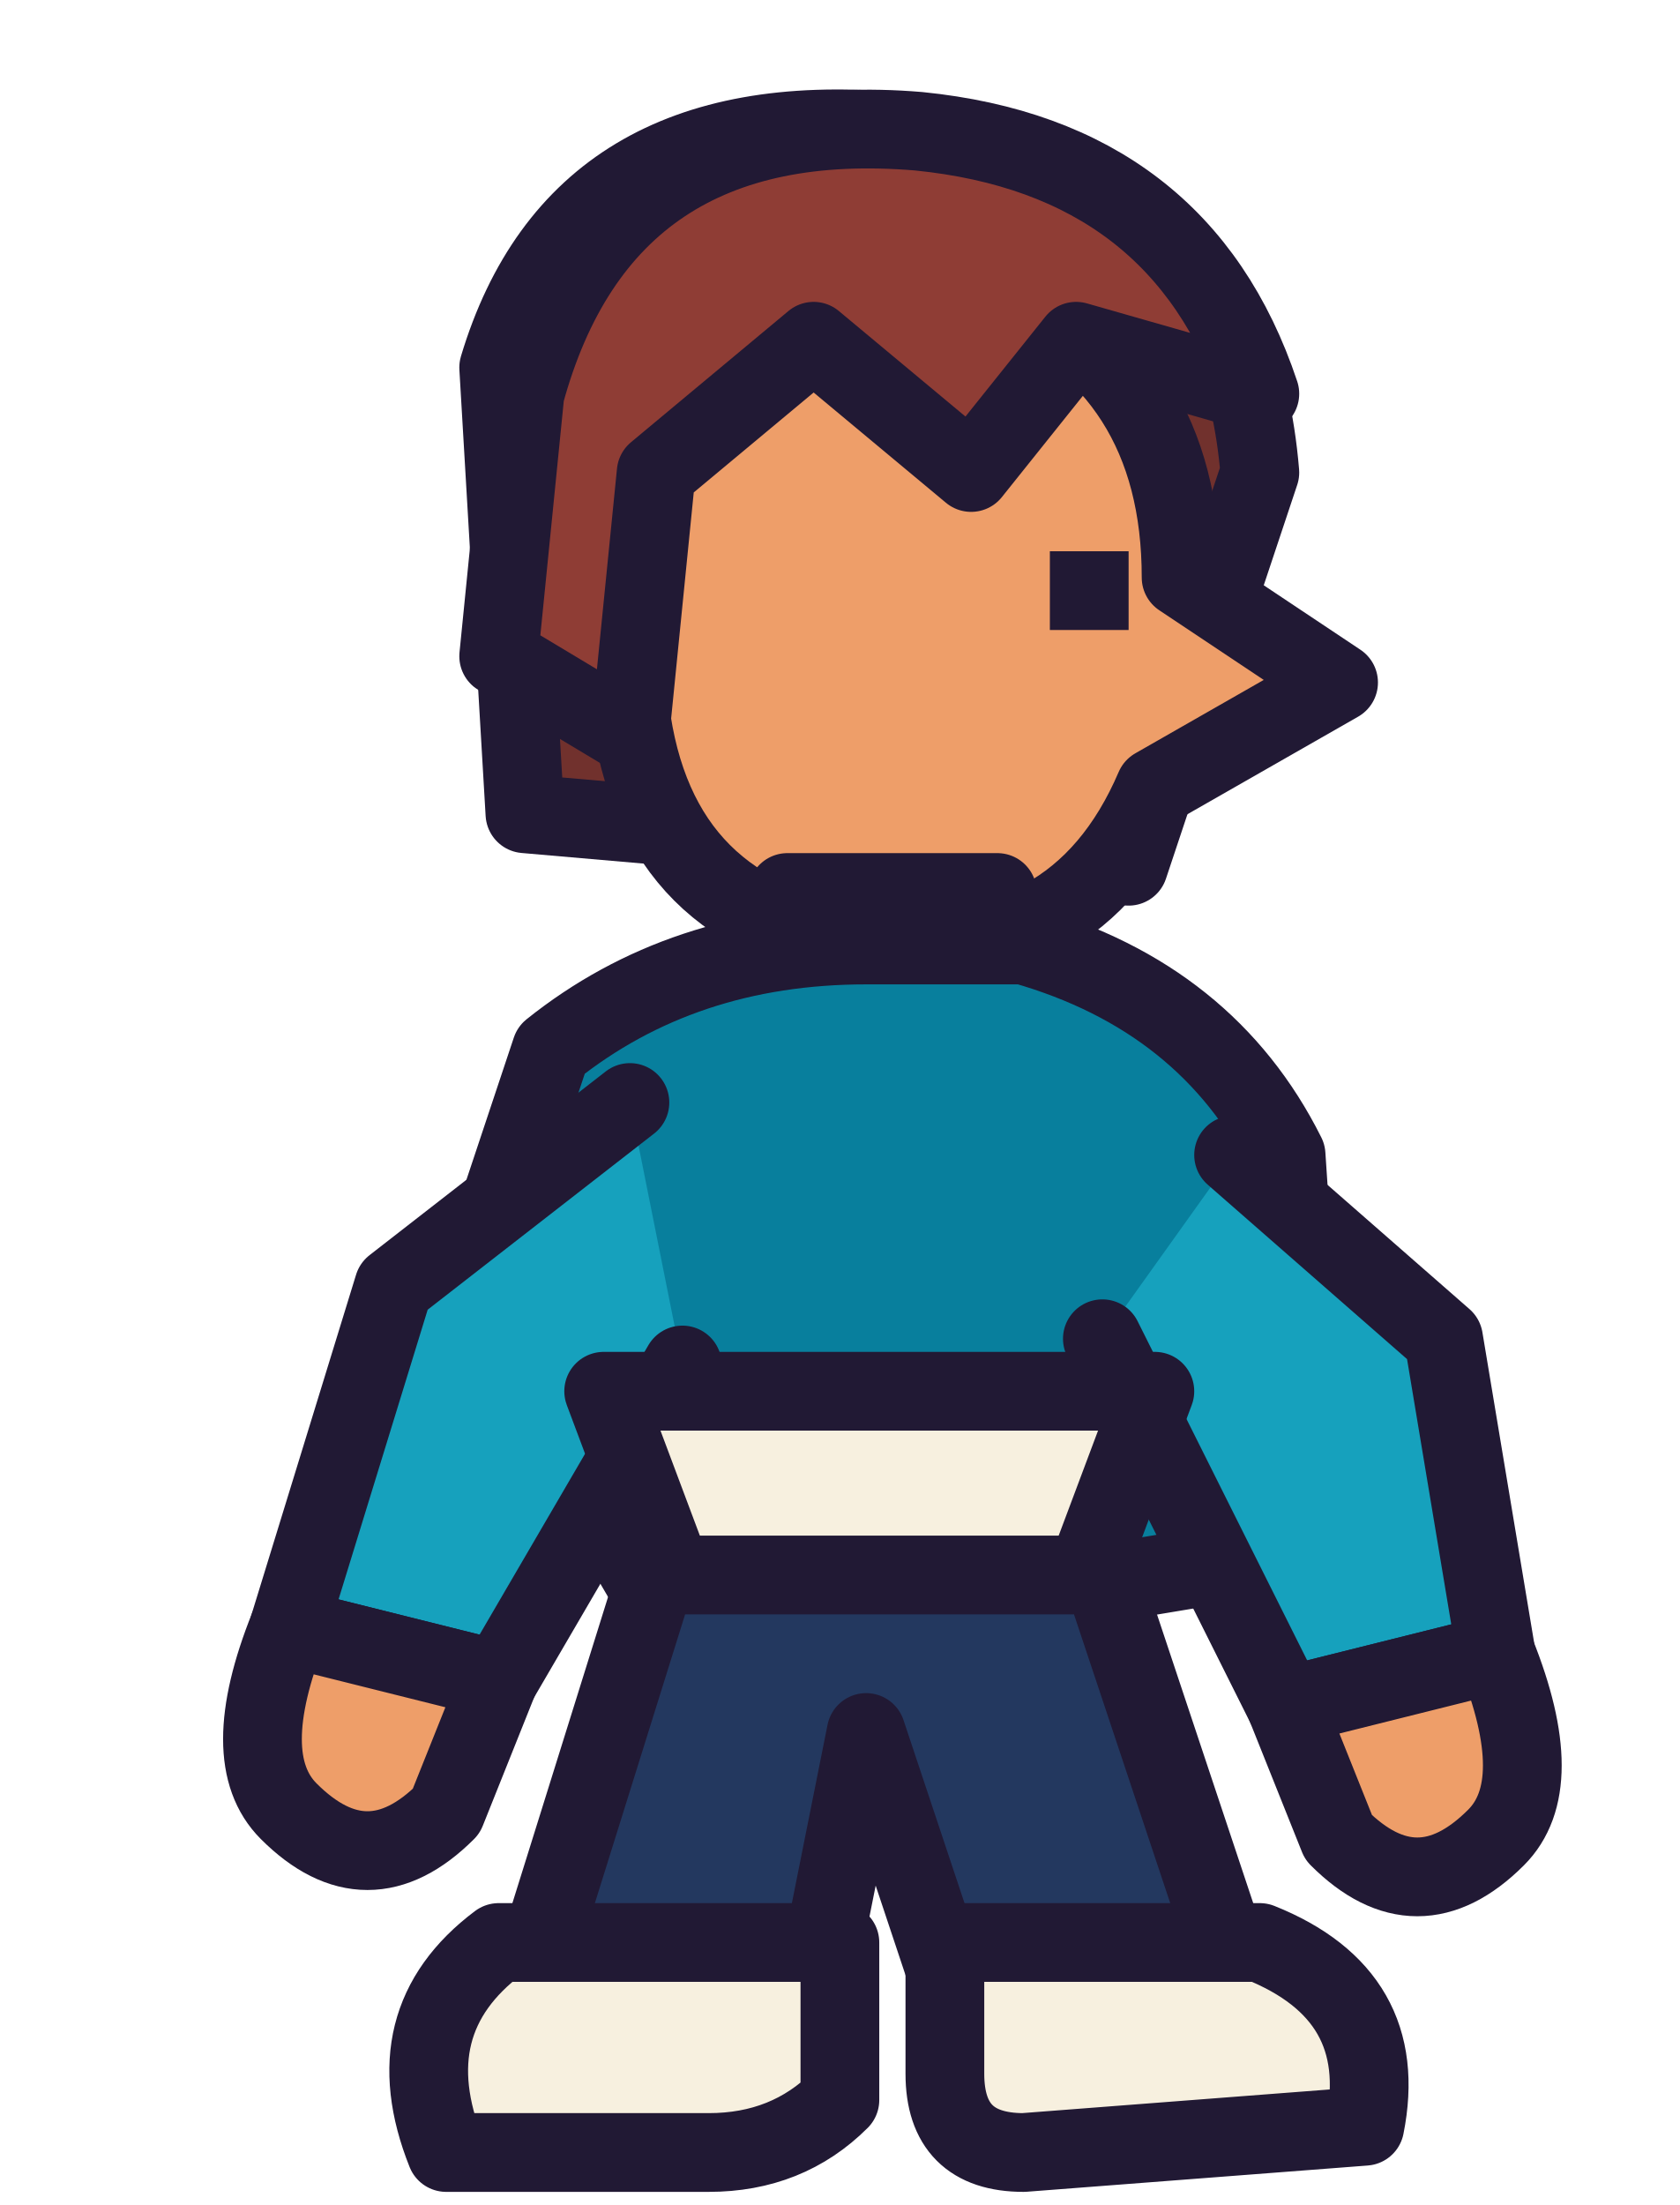
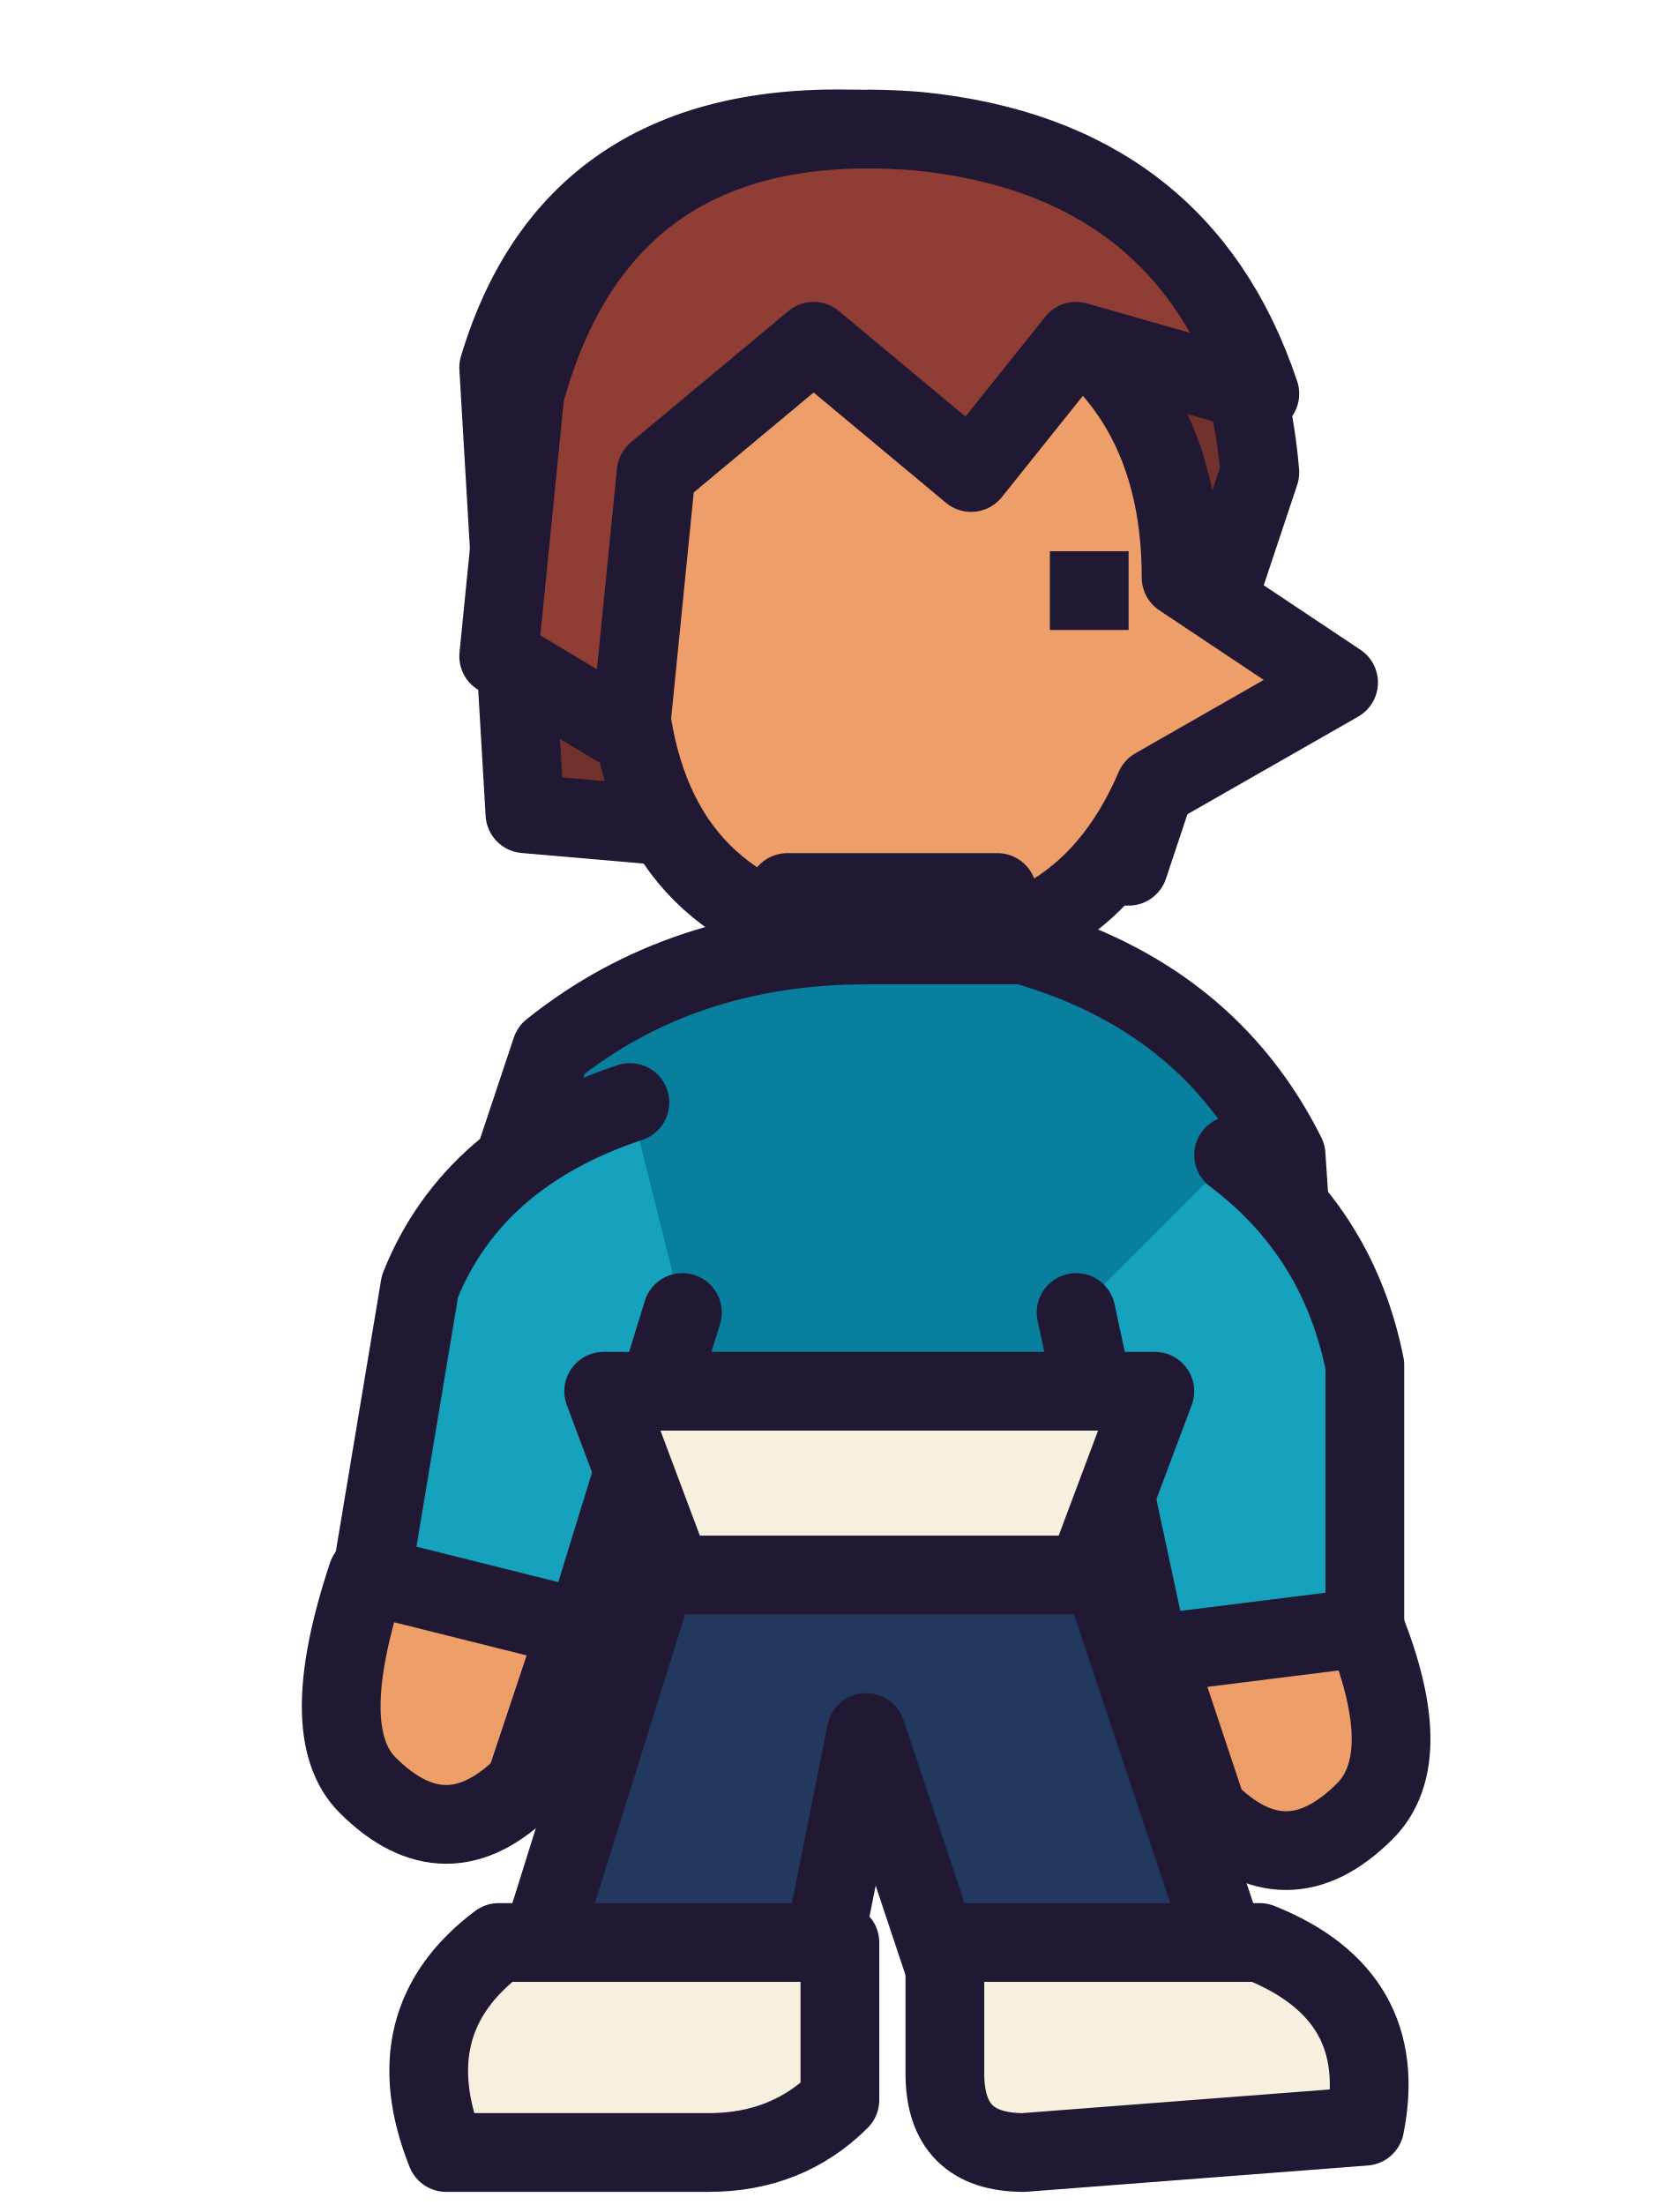
<svg xmlns="http://www.w3.org/2000/svg" width="64" height="84" viewBox="0 0 64 84">
  <g stroke="#211934" stroke-width="3" stroke-linecap="round" stroke-linejoin="round">
    <path fill="#71312d" d="M19 14Q22 4 34 5q13 1 14 13l-5 15-23-2z" />
    <path fill="#ee9e69" d="M25 14q5-6 13-3 7 3 7 11l6 4-7 4q-3 7-11 6-8-1-9-9z" />
    <path fill="#8f3d35" d="M20 15Q23 4 35 5q10 1 13 10l-7-2-4 5-6-5-6 5-1 10-5-3z" />
    <path fill="#211934" stroke="none" d="M40 21h3v3h-3z" />
    <path fill="#ee9e69" d="M30 34h8v7h-8z" />
    <path fill="#087f9d" d="M21 40q5-4 12-4h6q7 2 10 8l1 15-12 2H25l-7-12z" />
-     <path fill="#16a1bd" d="m24 42-9 7-4 13 8 2 7-12m21-8 8 7 2 12-8 2-7-14" />
-     <path fill="#ee9e69" d="m11 62 8 2-2 5q-3 3-6 0-2-2 0-7Zm46 1-8 2 2 5q3 3 6 0 2-2 0-7Z" />
+     <path fill="#16a1bd" d="M24 42q-6 2-8 7l-2 12 8 2 4-13m21-6q4 3 5 8v11l-8 1-3-14" />
+     <path fill="#ee9e69" d="m14 60 8 2-2 6q-3 3-6 0-2-2 0-8Zm38 2-8 1 2 6q3 3 6 0 2-2 0-7Z" />
    <path fill="#f7f0df" d="M23 53h21l-3 8H26z" />
    <path fill="#23385f" d="M25 60h17l5 15H36l-3-9-2 10H20z" />
    <path fill="#f7f0df" d="M19 74h13v6q-2 2-5 2H17q-2-5 2-8Zm17 0h12q5 2 4 7l-13 1q-3 0-3-3z" />
  </g>
</svg>
